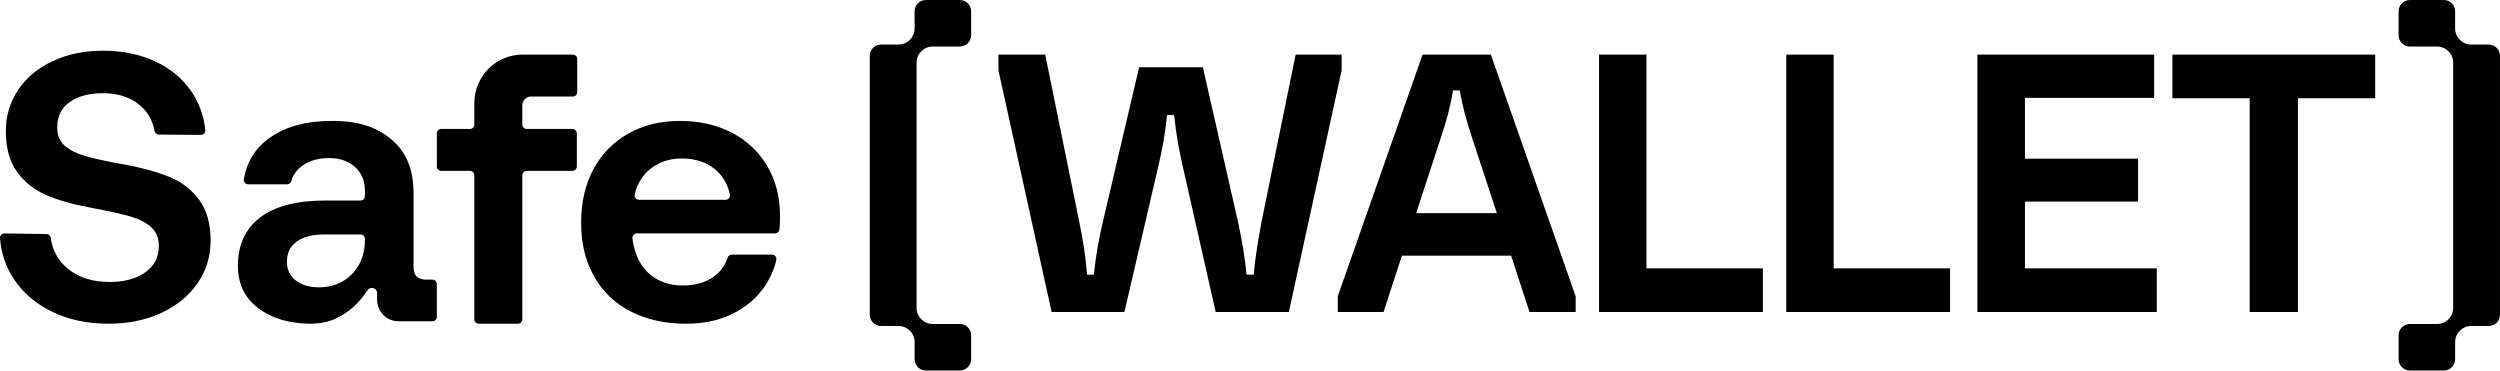
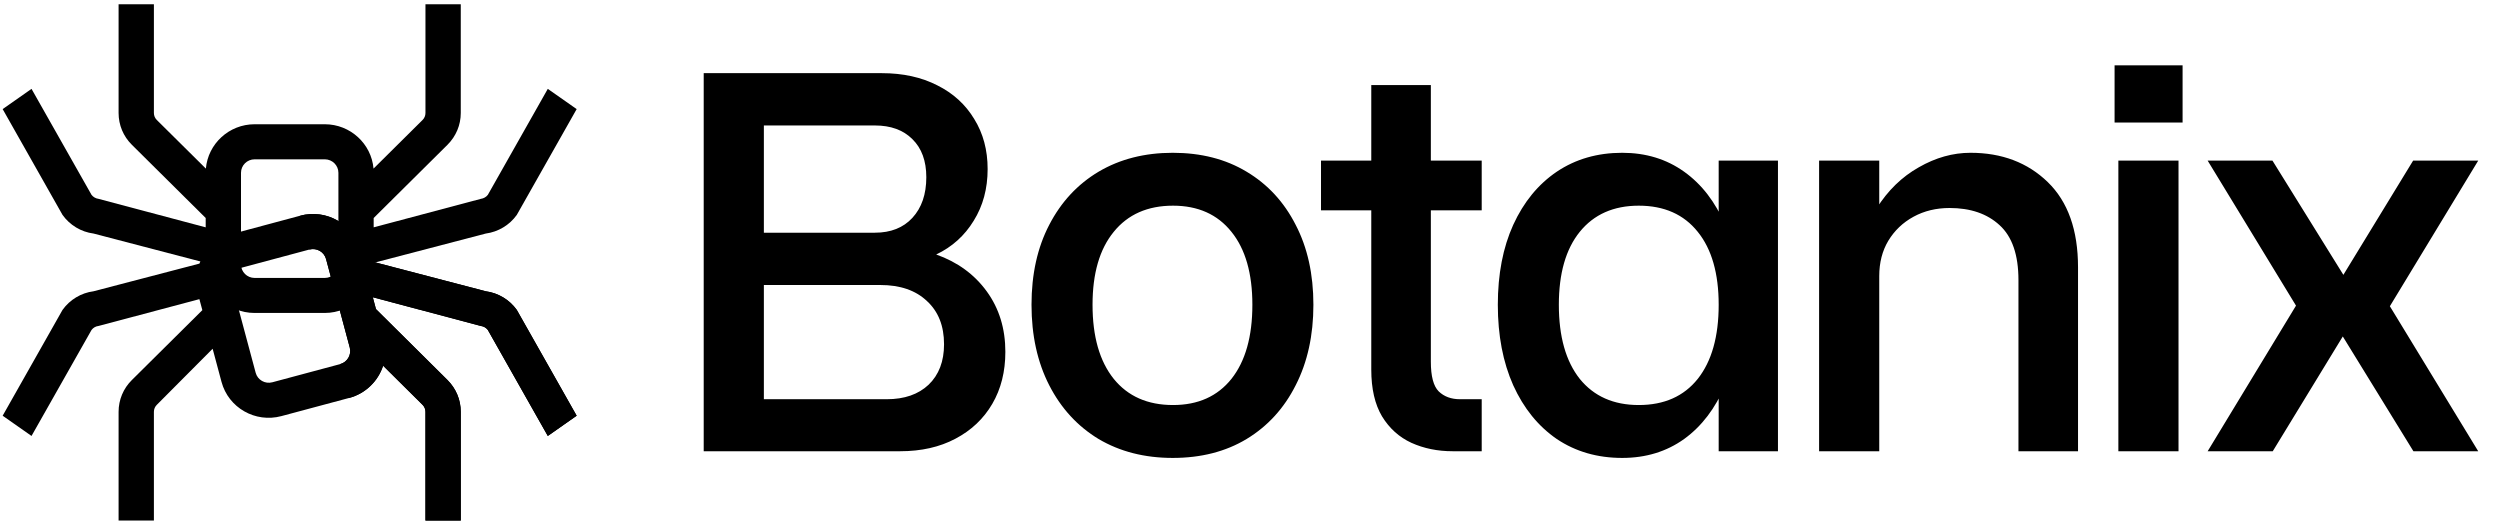
- <svg xmlns="http://www.w3.org/2000/svg" width="641" height="95" viewBox="0 0 641 95" fill="none">
-   <path d="M223.003 14.301V80.699C223.003 82.289 224.301 83.578 225.901 83.578H230.364C232.649 83.578 234.503 85.418 234.503 87.69V92.121C234.503 93.71 235.801 95 237.401 95H246.102C247.702 95 249 93.71 249 92.121V85.948C249 84.359 247.702 83.069 246.102 83.069H239.151C236.867 83.069 235.012 81.23 235.012 78.957V16.039C235.012 13.77 236.864 11.928 239.151 11.928H246.099C247.699 11.928 248.997 10.638 248.997 9.048V2.879C248.997 1.289 247.699 0 246.099 0H237.398C235.798 0 234.5 1.289 234.5 2.879V7.31C234.5 9.579 232.649 11.422 230.361 11.422H225.898C224.298 11.422 223 12.711 223 14.301H223.003Z" fill="currentColor" />
-   <path d="M640.997 80.694V14.3C640.997 12.71 639.699 11.421 638.099 11.421H633.635C631.351 11.421 629.497 9.582 629.497 7.31V2.879C629.497 1.289 628.199 0 626.599 0H617.898C616.298 0 615 1.289 615 2.879V9.051C615 10.64 616.298 11.93 617.898 11.93H624.849C627.133 11.93 628.988 13.769 628.988 16.041V78.959C628.988 81.228 627.136 83.07 624.849 83.07H617.901C616.301 83.07 615.003 84.359 615.003 85.949V92.121C615.003 93.711 616.301 95 617.901 95H626.602C628.202 95 629.5 93.711 629.5 92.121V87.69C629.5 85.421 631.351 83.579 633.639 83.579H638.102C639.702 83.579 641 82.29 641 80.7L640.997 80.694Z" fill="currentColor" />
-   <path d="M43.41 45.349C40.253 44.075 36.398 43.012 31.845 42.158H31.748C27.324 41.373 24.004 40.652 21.793 39.997C19.58 39.346 17.841 38.46 16.574 37.347C15.306 36.233 14.671 34.696 14.671 32.732C14.671 29.853 15.744 27.661 17.891 26.155C20.039 24.65 22.869 23.897 26.381 23.897C30.22 23.897 33.323 24.878 35.7 26.842C37.832 28.607 39.137 30.846 39.618 33.56C39.712 34.101 40.168 34.503 40.715 34.506L51.513 34.588C52.176 34.595 52.705 34.022 52.639 33.358C52.277 29.727 51.085 26.427 49.07 23.454C46.825 20.149 43.734 17.58 39.8 15.749C35.864 13.917 31.393 13 26.384 13C21.636 13 17.357 13.883 13.552 15.651C9.747 17.419 6.786 19.87 4.673 23.015C2.556 26.155 1.5 29.692 1.5 33.617C1.5 37.938 2.443 41.405 4.33 44.024C6.216 46.643 8.688 48.623 11.747 49.964C14.803 51.306 18.479 52.368 22.774 53.156L23.262 53.254C27.814 54.105 31.213 54.858 33.458 55.512C35.703 56.167 37.474 57.084 38.775 58.261C40.077 59.441 40.728 61.045 40.728 63.072C40.728 65.954 39.558 68.209 37.216 69.845C34.873 71.48 31.849 72.299 28.142 72.299C23.718 72.299 20.139 71.17 17.407 68.911C14.92 66.855 13.458 64.221 13.018 61.001C12.942 60.444 12.483 60.02 11.923 60.014L1.138 59.849C0.481 59.84 -0.047 60.396 0.003 61.054C0.308 65.014 1.541 68.582 3.695 71.758C6.069 75.26 9.339 78.009 13.502 80.004C17.665 82.001 22.447 83 27.846 83C32.855 83 37.345 82.083 41.313 80.251C45.281 78.42 48.388 75.883 50.633 72.644C52.877 69.405 54 65.758 54 61.7C54 57.379 53.022 53.896 51.073 51.245C49.12 48.595 46.567 46.63 43.413 45.356L43.41 45.349Z" fill="currentColor" />
-   <path d="M110.867 71.692H109.171C108.19 71.692 107.418 71.431 106.864 70.901C106.307 70.376 106.028 69.518 106.028 68.329V49.43C106.028 43.427 104.13 38.858 100.332 35.728C96.535 32.597 92.063 31 85.057 31C78.443 31 73.275 32.447 69.218 35.285C65.519 37.87 63.288 41.412 62.525 45.914C62.408 46.612 62.93 47.256 63.636 47.256H73.617C74.117 47.256 74.567 46.924 74.699 46.44C75.155 44.772 76.161 43.414 77.715 42.359C79.516 41.138 81.655 40.529 84.472 40.529C89.782 40.529 93.56 43.829 93.56 48.741V50.278C93.56 50.906 93.054 51.413 92.433 51.413H83.392C76.06 51.413 70.494 52.864 66.696 55.765C62.899 58.669 61 62.791 61 68.131C61 72.751 62.734 76.379 66.206 79.015C68.81 80.995 71.921 82.136 75.127 82.637C77.576 83.019 80.089 83.159 82.544 82.761C85.114 82.347 87.203 81.279 89.291 79.758C91.168 78.393 92.734 76.643 94.165 74.507C94.861 73.302 96.69 73.784 96.69 75.18V76.857C96.69 79.904 99.139 82.379 102.168 82.379H110.873C111.497 82.379 112 81.868 112 81.243V72.83C112 72.202 111.494 71.695 110.873 71.695L110.867 71.692ZM93.554 61.5C93.554 63.942 93.044 66.068 92.032 67.882C89.905 71.686 86.101 73.669 81.817 73.669C79.326 73.669 77.329 73.076 75.826 71.89C74.32 70.701 73.567 69.119 73.567 67.14C73.567 64.898 74.402 63.167 76.07 61.946C77.74 60.728 80.111 60.116 83.19 60.116H92.427C93.051 60.116 93.554 60.627 93.554 61.251V61.5Z" fill="currentColor" />
-   <path d="M146.882 14H133.962C127.146 14 121.618 19.577 121.618 26.46V31.932C121.618 32.558 121.114 33.063 120.497 33.063H113.121C112.501 33.063 112 33.571 112 34.194V42.678C112 43.304 112.504 43.81 113.121 43.81H120.497C121.117 43.81 121.618 44.318 121.618 44.941V81.869C121.618 82.495 122.122 83 122.739 83H132.807C133.427 83 133.927 82.492 133.927 81.869V44.941C133.927 44.315 134.431 43.81 135.048 43.81H146.778C147.399 43.81 147.899 43.301 147.899 42.678V34.194C147.899 33.568 147.396 33.063 146.778 33.063H135.048C134.428 33.063 133.927 32.554 133.927 31.932V27.013C133.927 25.761 134.932 24.747 136.172 24.747H146.879C147.499 24.747 148 24.238 148 23.616V15.131C148 14.505 147.496 14 146.879 14H146.882Z" fill="currentColor" />
-   <path d="M196.681 42.512C194.465 38.818 191.437 35.979 187.6 33.998C183.763 32.017 179.328 31 174.305 31C169.282 31 164.943 32.1 161.106 34.247C157.269 36.394 154.292 39.427 152.175 43.354C150.058 47.281 149 51.884 149 57.163C149 62.442 150.094 66.85 152.274 70.773C154.458 74.7 157.582 77.721 161.652 79.832C165.72 81.947 170.5 83 175.993 83C180.227 83 184.016 82.225 187.357 80.675C190.695 79.124 193.394 76.997 195.444 74.289C197.199 71.973 198.398 69.437 199.038 66.681C199.204 65.966 198.663 65.281 197.928 65.281H187.654C187.162 65.281 186.73 65.6 186.574 66.062C185.851 68.196 184.572 69.88 182.74 71.121C180.687 72.506 178.142 73.201 175.098 73.201C172.585 73.201 170.385 72.675 168.498 71.619C166.612 70.563 165.125 69.08 164.031 67.163C163.6 66.407 163.248 65.609 162.967 64.786C162.666 63.903 162.449 62.99 162.298 62.069C162.247 61.746 162.199 61.421 162.161 61.096C162.084 60.426 162.618 59.839 163.296 59.839H198.721C199.297 59.839 199.789 59.415 199.853 58.844C199.901 58.426 199.936 57.998 199.952 57.561C199.984 56.77 200 56.043 200 55.383C200 50.499 198.89 46.209 196.675 42.512H196.681ZM186.037 51.223H163.852C163.123 51.223 162.577 50.55 162.736 49.842C163.091 48.289 163.705 46.885 164.578 45.632C165.704 44.014 167.159 42.777 168.943 41.919C170.73 41.061 172.681 40.633 174.797 40.633C178.238 40.633 181.084 41.558 183.331 43.405C185.26 44.99 186.535 47.134 187.149 49.839C187.312 50.55 186.766 51.227 186.037 51.227V51.223Z" fill="currentColor" />
-   <path d="M256 14H267.993L276.792 57.233C277.663 61.443 278.339 65.554 278.725 70.433H280.467C280.952 65.649 281.724 61.443 282.691 57.233L292.07 17.253H308.415L317.504 57.233C318.375 61.345 319.147 65.649 319.632 70.433H321.47C321.856 65.554 322.631 61.537 323.403 57.139L332.202 14H344V18.017L330.46 79.997H311.701L303.288 42.791C302.321 38.486 301.546 34.564 301.064 29.497H299.226C298.741 34.567 297.969 38.392 297.003 42.601L288.299 80H269.636L256 18.02V14.003V14Z" fill="currentColor" />
-   <path d="M382.256 14L404 75.983V80H392.166L387.453 65.557H359.452L354.738 80H343V75.983L364.744 14H382.256ZM363.109 54.654H383.796L377.444 35.332C376 30.933 375.038 27.487 374.27 23.183H372.537C371.864 27.487 370.902 30.93 369.458 35.234L363.106 54.651L363.109 54.654Z" fill="currentColor" />
-   <path d="M410 14H422.152V68.808H452V80H410V14Z" fill="currentColor" />
-   <path d="M458 14H470.151V68.808H500V80H458V14Z" fill="currentColor" />
-   <path d="M507 14H552.328V25.095H519.195V40.686H548.197V51.686H519.195V68.808H553V80H507V14Z" fill="currentColor" />
-   <path d="M609 14V25.19H589.186V80H576.814V25.19H557V14H609Z" fill="currentColor" />
+ <svg xmlns="http://www.w3.org/2000/svg" width="470" height="98" viewBox="0 0 470 98" fill="none">
+   <path fill-rule="evenodd" clip-rule="evenodd" d="M79.441 76.109L72.024 68.754C71.096 71.617 68.769 73.976 65.636 74.816L52.891 78.231C47.998 79.542 42.949 76.66 41.646 71.797L39.976 65.565L29.479 76.109C29.125 76.46 28.933 76.923 28.933 77.423V97.865H22.295V77.423C22.295 75.168 23.18 73.035 24.796 71.442L38.04 58.307L37.486 56.241L18.523 61.281L18.484 61.286C17.976 61.349 17.51 61.626 17.204 62.039L5.925 81.96L0.5 78.155L11.747 58.275L11.764 58.251C13.129 56.337 15.251 55.062 17.591 54.758L37.493 49.556C38.514 46.906 40.755 44.754 43.717 43.961L56.462 40.545C61.355 39.234 66.404 42.116 67.707 46.979L67.85 47.511L68.167 48.703L91.322 54.758C93.661 55.07 95.782 56.345 97.147 58.25L97.164 58.275L108.412 78.155L102.987 81.96L91.716 62.039C91.413 61.63 90.947 61.355 90.429 61.285L90.393 61.281L70.084 55.882L70.681 58.109L84.125 71.442L84.126 71.444C85.73 73.042 86.625 75.165 86.625 77.423V97.865H79.987V77.423C79.987 76.923 79.796 76.46 79.441 76.109ZM65.756 65.345C66.116 66.688 65.306 68.088 63.94 68.454L51.195 71.869C49.829 72.235 48.428 71.428 48.068 70.085L43.607 53.437C43.247 52.094 44.057 50.694 45.423 50.328L58.168 46.913C59.534 46.547 60.936 47.354 61.295 48.697L65.756 65.345Z" fill="currentColor" />
+   <path fill-rule="evenodd" clip-rule="evenodd" d="M102.986 16.705L108.412 20.511L97.164 40.391L97.147 40.416C95.782 42.321 93.661 43.595 91.322 43.908L70.25 49.415V49.711C70.25 54.746 66.119 58.836 61.053 58.836H47.859C42.793 58.836 38.662 54.746 38.662 49.711V49.415L17.591 43.908C15.251 43.604 13.129 42.329 11.764 40.415L11.747 40.39L0.5 20.511L5.925 16.706L17.204 36.627C17.51 37.039 18.015 37.322 18.523 37.384L38.67 42.739V40.983L24.796 27.224C23.18 25.631 22.295 23.498 22.295 21.243V0.8H28.933V21.243C28.933 21.742 29.125 22.205 29.479 22.556L38.704 31.697C39.108 27.03 43.068 23.359 47.867 23.359H61.062C65.86 23.359 69.821 27.029 70.224 31.697L79.441 22.556C79.796 22.205 79.987 21.742 79.987 21.243V0.8H86.625V21.243C86.625 23.501 85.73 25.623 84.126 27.222L84.125 27.223L70.25 40.983V42.739L90.393 37.385C90.912 37.315 91.413 37.035 91.716 36.627L102.986 16.705ZM63.621 49.719C63.621 51.11 62.476 52.252 61.062 52.252H47.867C46.453 52.252 45.308 51.11 45.308 49.719V32.484C45.308 31.093 46.453 29.951 47.867 29.951H61.062C62.476 29.951 63.621 31.093 63.621 32.484V49.719Z" fill="currentColor" />
+   <path d="M65.635 74.816L63.94 68.454C65.305 68.088 66.116 66.688 65.756 65.345L61.295 48.697C60.935 47.354 59.533 46.547 58.168 46.913L56.461 40.545C61.354 39.234 66.403 42.116 67.707 46.979L67.849 47.512L68.225 48.721L91.322 54.758C93.66 55.07 95.781 56.345 97.146 58.25L97.164 58.275L108.411 78.155L102.986 81.96L91.715 62.039C91.412 61.63 90.947 61.355 90.428 61.285L90.393 61.281L70.083 55.882L70.68 58.109L84.126 71.444C85.729 73.042 86.625 75.165 86.625 77.423V97.865H79.987V77.423C79.987 76.923 79.795 76.46 79.441 76.109L72.024 68.754C71.096 71.617 68.769 73.976 65.635 74.816Z" fill="currentColor" />
+   <path d="M165.788 13.754C169.758 13.754 173.236 14.519 176.223 16.049C179.21 17.542 181.523 19.655 183.162 22.386C184.837 25.082 185.675 28.214 185.675 31.783C185.675 35.462 184.801 38.704 183.052 41.508C181.34 44.313 178.991 46.425 176.005 47.846C180.011 49.266 183.18 51.579 185.511 54.784C187.842 57.989 189.007 61.777 189.007 66.148C189.007 69.863 188.188 73.123 186.549 75.928C184.91 78.732 182.597 80.918 179.61 82.484C176.66 84.05 173.2 84.833 169.23 84.833H132.297V13.754H165.788ZM164.477 23.588H143.607V43.748H164.477C167.463 43.748 169.813 42.819 171.525 40.962C173.273 39.068 174.147 36.518 174.147 33.313C174.147 30.254 173.273 27.868 171.525 26.156C169.813 24.444 167.463 23.588 164.477 23.588ZM165.515 53.582H143.607V75.053H166.717C170.031 75.053 172.654 74.143 174.584 72.322C176.514 70.464 177.48 67.933 177.48 64.728C177.48 61.267 176.405 58.554 174.256 56.587C172.144 54.584 169.23 53.582 165.515 53.582ZM193.924 57.297C193.924 51.543 195.035 46.535 197.256 42.273C199.478 37.975 202.574 34.642 206.544 32.275C210.551 29.908 215.194 28.724 220.476 28.724C225.793 28.724 230.419 29.908 234.353 32.275C238.323 34.642 241.401 37.975 243.586 42.273C245.808 46.535 246.919 51.543 246.919 57.297C246.919 63.052 245.808 68.097 243.586 72.431C241.401 76.765 238.323 80.135 234.353 82.538C230.419 84.906 225.793 86.09 220.476 86.09C215.194 86.09 210.551 84.906 206.544 82.538C202.574 80.135 199.478 76.765 197.256 72.431C195.035 68.097 193.924 63.052 193.924 57.297ZM235.446 57.297C235.446 51.397 234.134 46.826 231.512 43.584C228.889 40.306 225.229 38.667 220.53 38.667C215.759 38.667 212.044 40.306 209.385 43.584C206.726 46.826 205.397 51.397 205.397 57.297C205.397 63.271 206.726 67.915 209.385 71.229C212.044 74.507 215.759 76.146 220.53 76.146C225.229 76.146 228.889 74.507 231.512 71.229C234.134 67.915 235.446 63.271 235.446 57.297ZM248.349 30.199H278.561V39.541H248.349V30.199ZM278.561 75.053V84.833H273.098C270.257 84.833 267.671 84.305 265.34 83.249C263.045 82.192 261.206 80.535 259.822 78.277C258.474 76.019 257.8 73.087 257.8 69.481V15.994H269V68.006C269 70.737 269.492 72.595 270.475 73.578C271.495 74.562 272.825 75.053 274.464 75.053H278.561ZM334.257 30.199V84.833H323.112V30.199H334.257ZM327.1 57.297C327.1 63.052 326.171 68.097 324.314 72.431C322.493 76.765 319.925 80.135 316.61 82.538C313.296 84.906 309.417 86.09 304.973 86.09C300.311 86.09 296.214 84.906 292.681 82.538C289.184 80.135 286.452 76.765 284.486 72.431C282.555 68.097 281.59 63.052 281.59 57.297C281.59 51.543 282.555 46.535 284.486 42.273C286.452 37.975 289.184 34.642 292.681 32.275C296.214 29.908 300.311 28.724 304.973 28.724C309.417 28.724 313.296 29.908 316.61 32.275C319.925 34.642 322.493 37.975 324.314 42.273C326.171 46.535 327.1 51.543 327.1 57.297ZM293.063 57.297C293.063 63.271 294.374 67.915 296.997 71.229C299.656 74.507 303.352 76.146 308.087 76.146C312.859 76.146 316.556 74.507 319.178 71.229C321.801 67.915 323.112 63.271 323.112 57.297C323.112 51.397 321.801 46.826 319.178 43.584C316.556 40.306 312.859 38.667 308.087 38.667C303.352 38.667 299.656 40.306 296.997 43.584C294.374 46.826 293.063 51.397 293.063 57.297ZM379.469 52.654C379.469 47.919 378.285 44.477 375.917 42.328C373.586 40.179 370.454 39.104 366.52 39.104C364.007 39.104 361.749 39.651 359.746 40.743C357.742 41.836 356.158 43.348 354.992 45.278C353.863 47.172 353.299 49.376 353.299 51.889L349.638 51.233C349.675 46.535 350.731 42.51 352.807 39.159C354.92 35.808 357.56 33.24 360.729 31.456C363.898 29.634 367.139 28.724 370.454 28.724C376.354 28.724 381.199 30.563 384.987 34.242C388.775 37.921 390.669 43.257 390.669 50.25V84.833H379.469V52.654ZM341.99 30.199H353.299V84.833H341.99V30.199ZM397.541 12.279H410.326V23.042H397.541V12.279ZM398.252 30.199H409.561V84.833H398.252V30.199ZM415.04 30.199H427.224L440.554 51.67L453.667 30.199H465.905L449.296 57.571L465.905 84.833H453.721L440.445 63.253L427.278 84.833H415.04L431.649 57.461L415.04 30.199Z" fill="currentColor" />
</svg>
